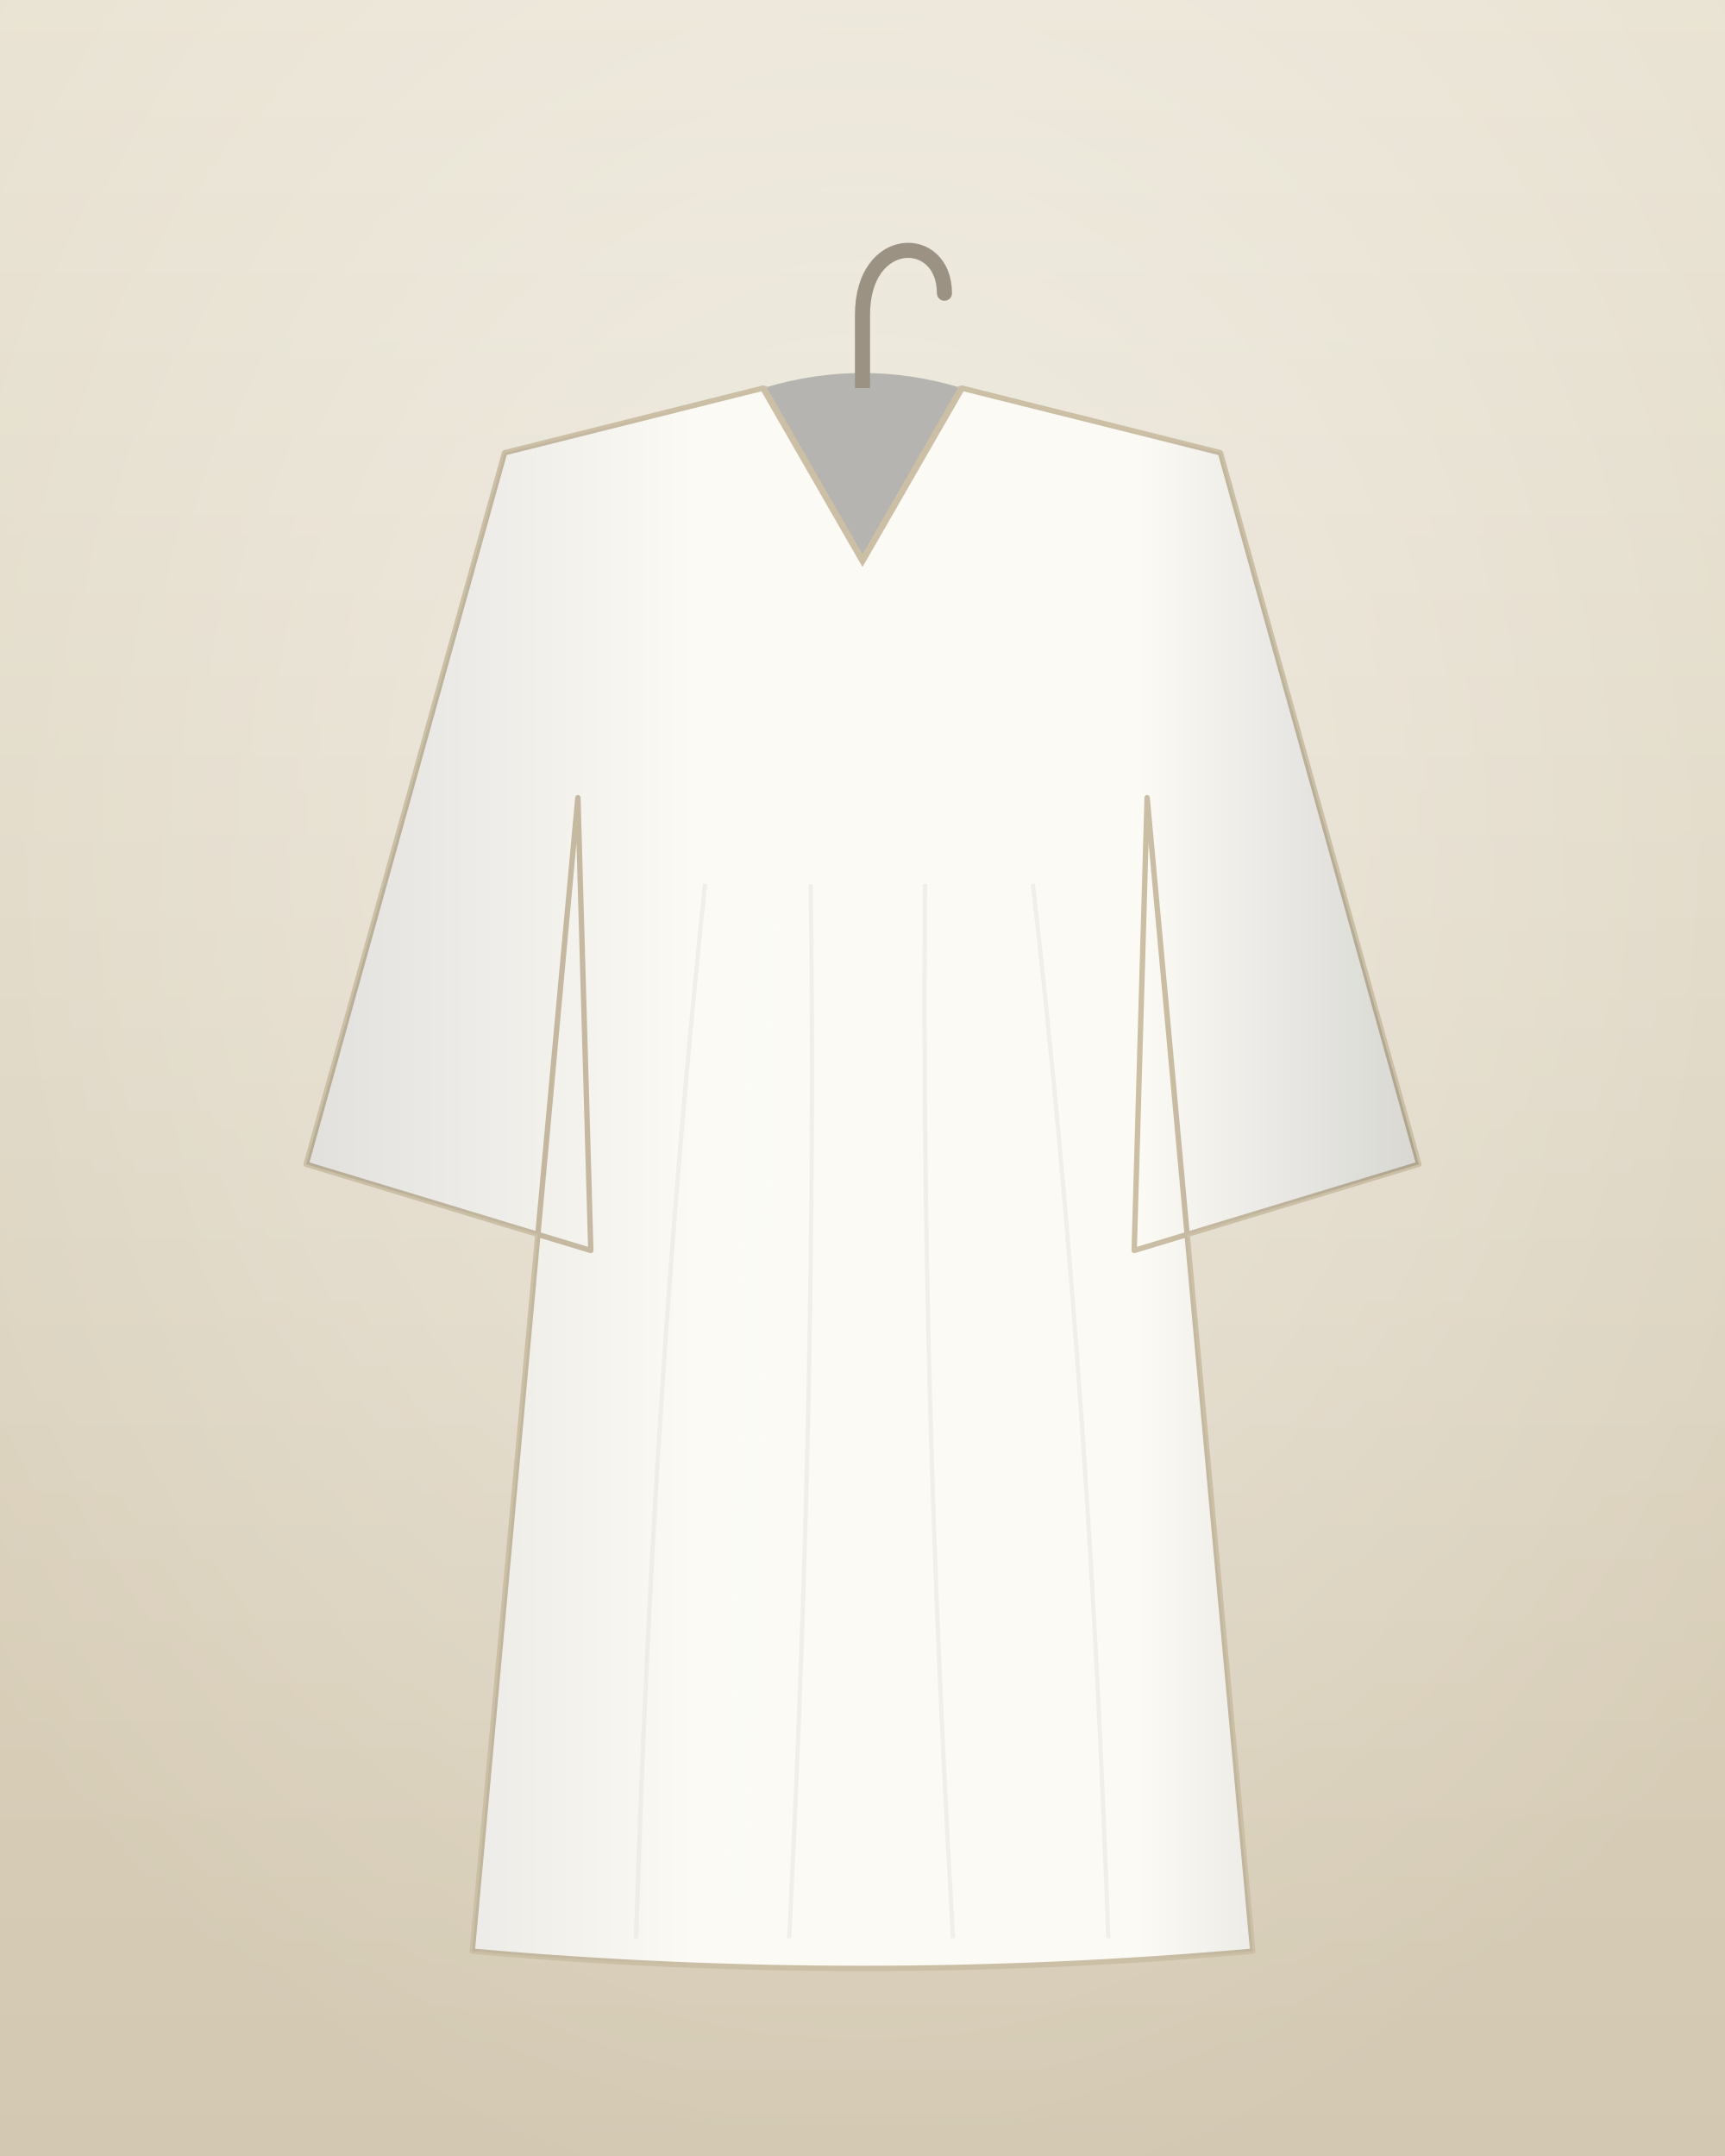
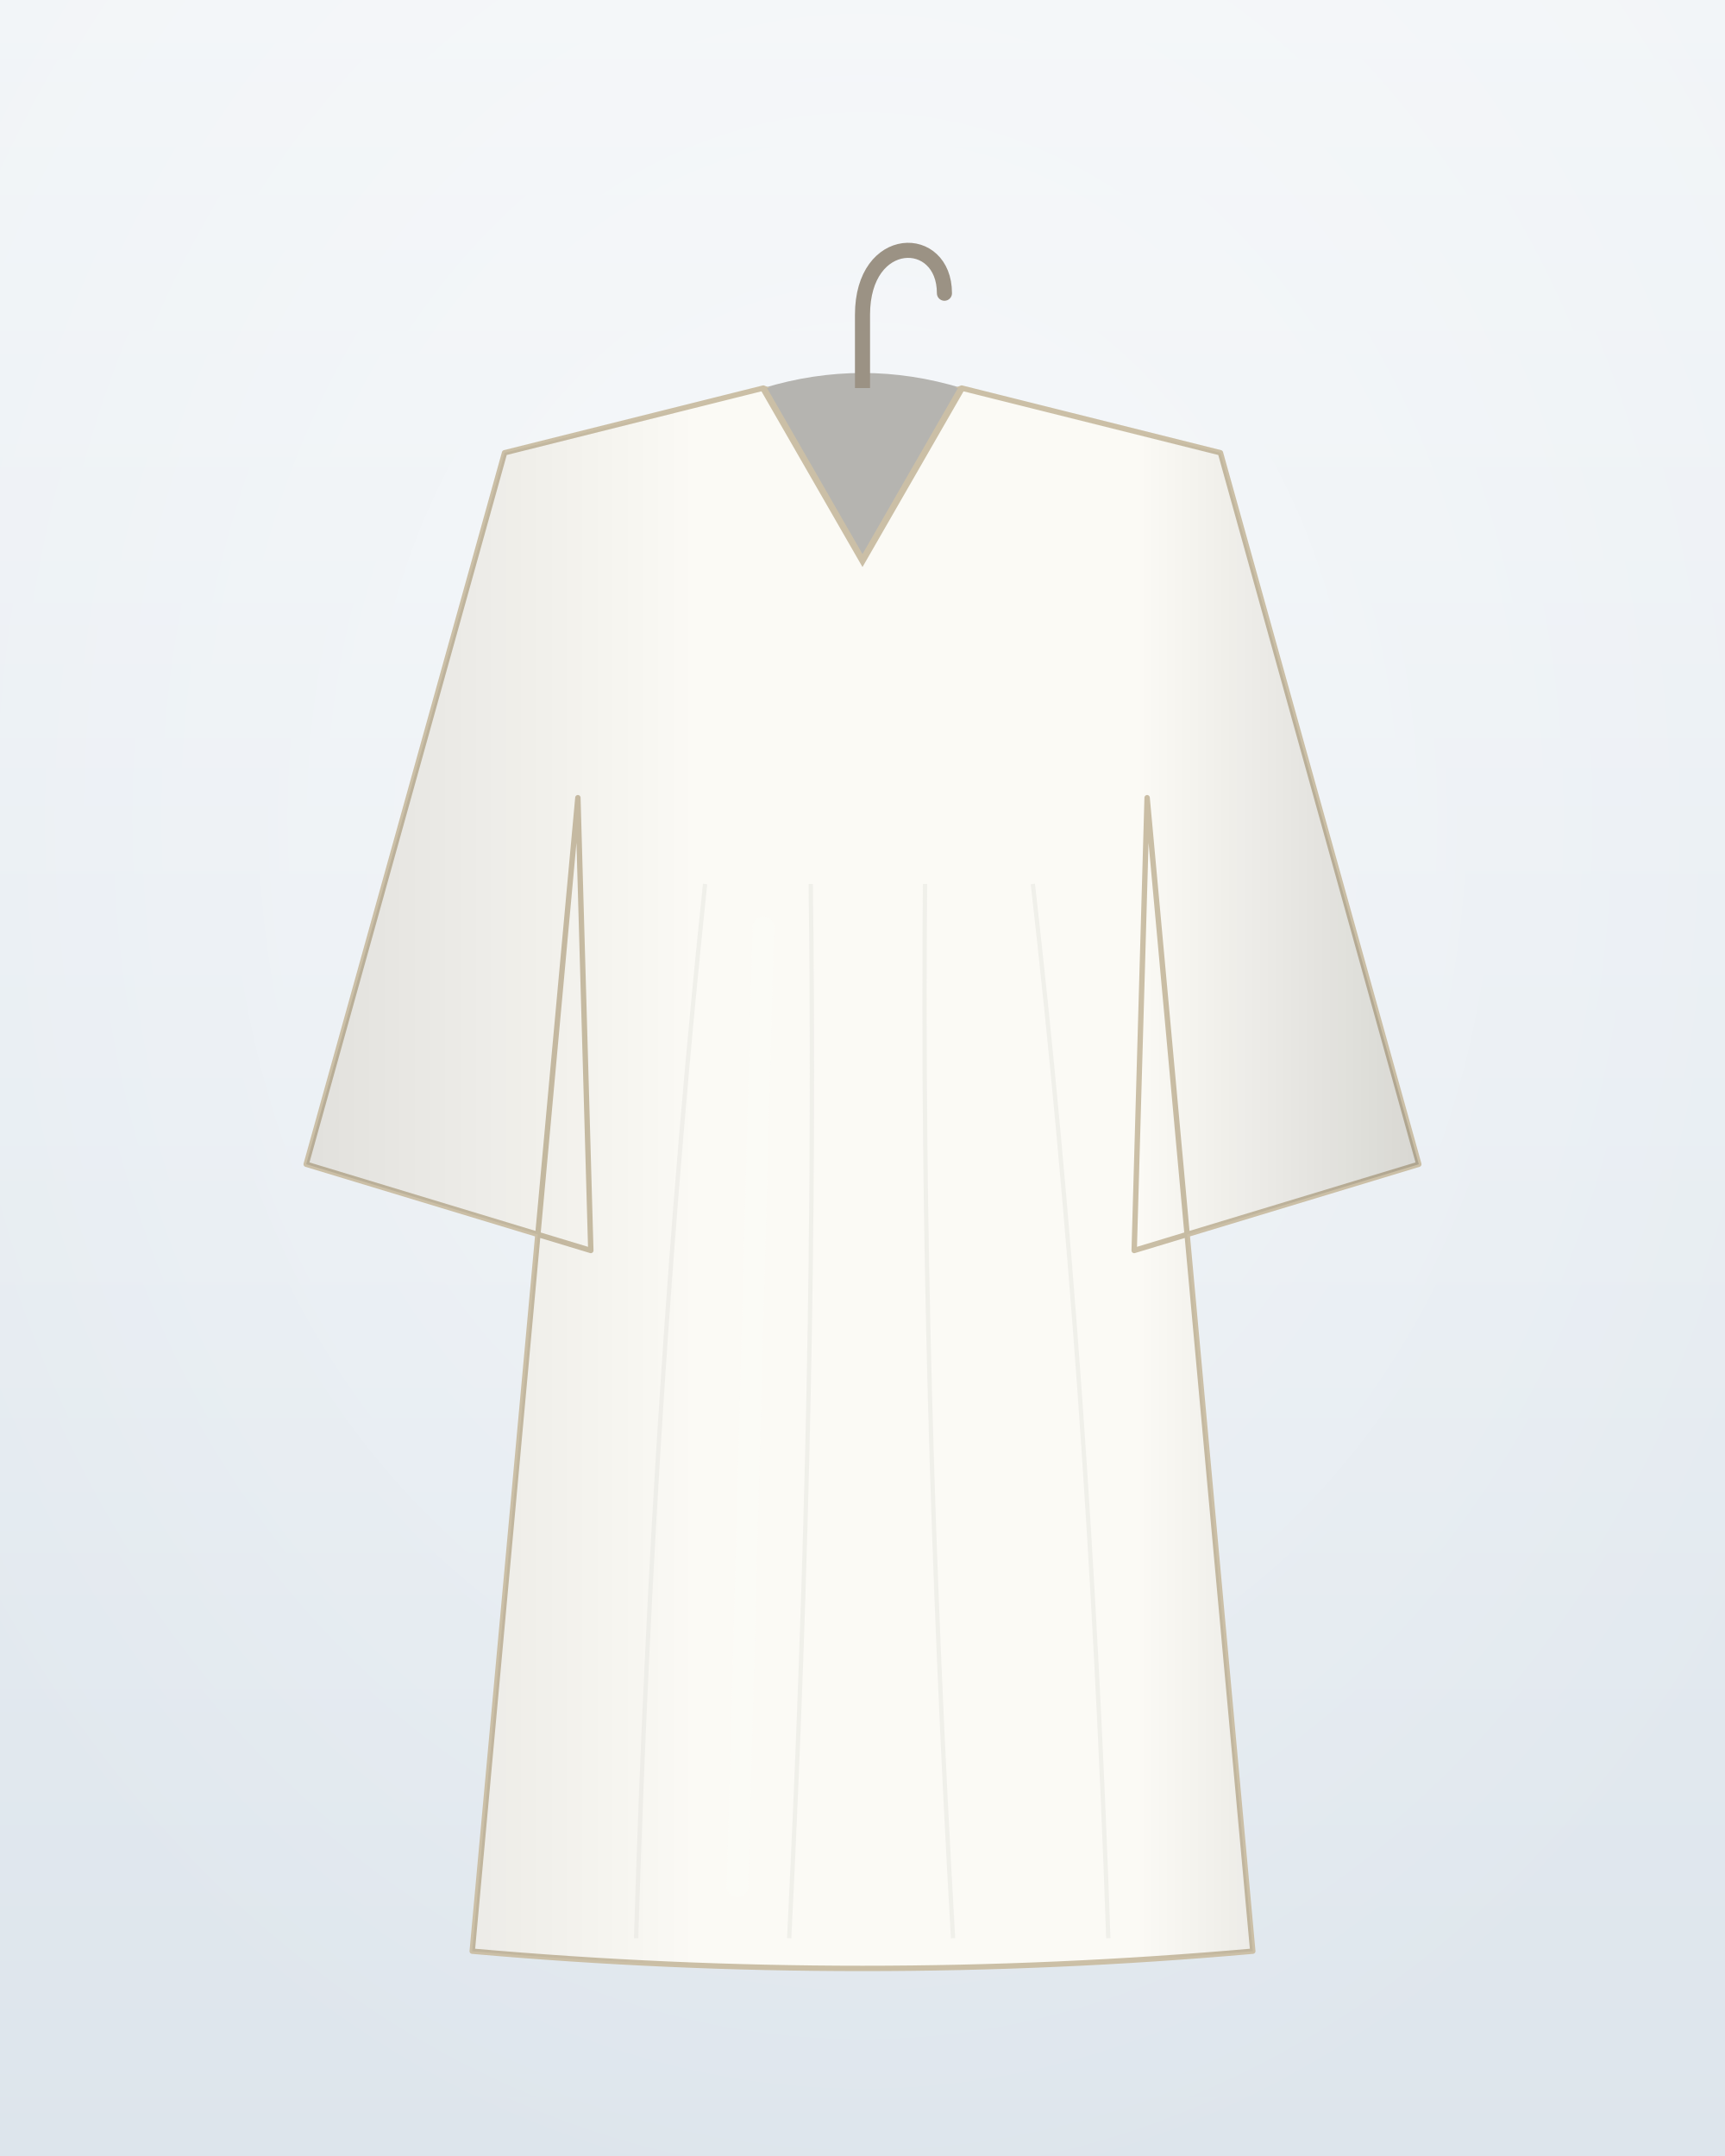
<svg xmlns="http://www.w3.org/2000/svg" viewBox="0 0 800 1000" width="800" height="1000">
  <defs>
    <linearGradient id="bg" x1="0" y1="0" x2="0" y2="1">
-       <stop offset="0" stop-color="#e9e3d3" />
-       <stop offset="1" stop-color="#d3c8b1" />
+       <stop offset="0" stop-color="#f2f5f8" />
+       <stop offset="1" stop-color="#dde5ec" />
    </linearGradient>
    <radialGradient id="bg-glow" cx="0.5" cy="0.38" r="0.65">
      <stop offset="0" stop-color="#fff" stop-opacity="0.45" />
      <stop offset="1" stop-color="#fff" stop-opacity="0" />
    </radialGradient>
    <linearGradient id="p-sh" x1="0" y1="0" x2="1" y2="0">
      <stop offset="0" stop-color="#000" stop-opacity="0.10" />
      <stop offset="0.35" stop-color="#000" stop-opacity="0" />
      <stop offset="0.75" stop-color="#000" stop-opacity="0" />
      <stop offset="1" stop-color="#000" stop-opacity="0.14" />
    </linearGradient>
  </defs>
  <rect width="800" height="1000" fill="url(#bg)" />
  <rect width="800" height="1000" fill="url(#bg-glow)" />
  <path d="M354 180 Q400 166 446 180 Q400 200 354 180Z" fill="#b5b4b0" />
  <path d="M400 182V146C400 108 438 108 438 136" fill="none" stroke="#9b9284" stroke-width="7" stroke-linecap="round" />
  <path d="M354 180 L234 210 L142 540 L274 580 L268 370 L219 905 Q400 921 581 905 L532 370 L526 580 L658 540 L566 210 L446 180 Q400 200 354 180Z" fill="#fbfaf5" stroke="#cbbfa6" stroke-width="2.5" stroke-linejoin="round" />
  <path d="M354 180 L234 210 L142 540 L274 580 L268 370 L219 905 Q400 921 581 905 L532 370 L526 580 L658 540 L566 210 L446 180 Q400 200 354 180Z" fill="url(#p-sh)" />
  <path d="M327 410 Q303 638 295 899" fill="none" stroke="#dddcd8" stroke-width="2" opacity="0.35" />
  <path d="M376 410 Q379 638 366 899" fill="none" stroke="#dddcd8" stroke-width="2" opacity="0.35" />
  <path d="M429 410 Q427 638 442 899" fill="none" stroke="#dddcd8" stroke-width="2" opacity="0.35" />
  <path d="M479 410 Q505 638 514 899" fill="none" stroke="#dddcd8" stroke-width="2" opacity="0.35" />
  <path d="M354 430 L342 875" stroke="#fcfcf8" stroke-width="10" opacity="0.35" stroke-linecap="round" />
  <path d="M354 180 L400 260 L446 180" fill="#b5b4b0" stroke="#cbbfa6" stroke-width="3" />
</svg>
